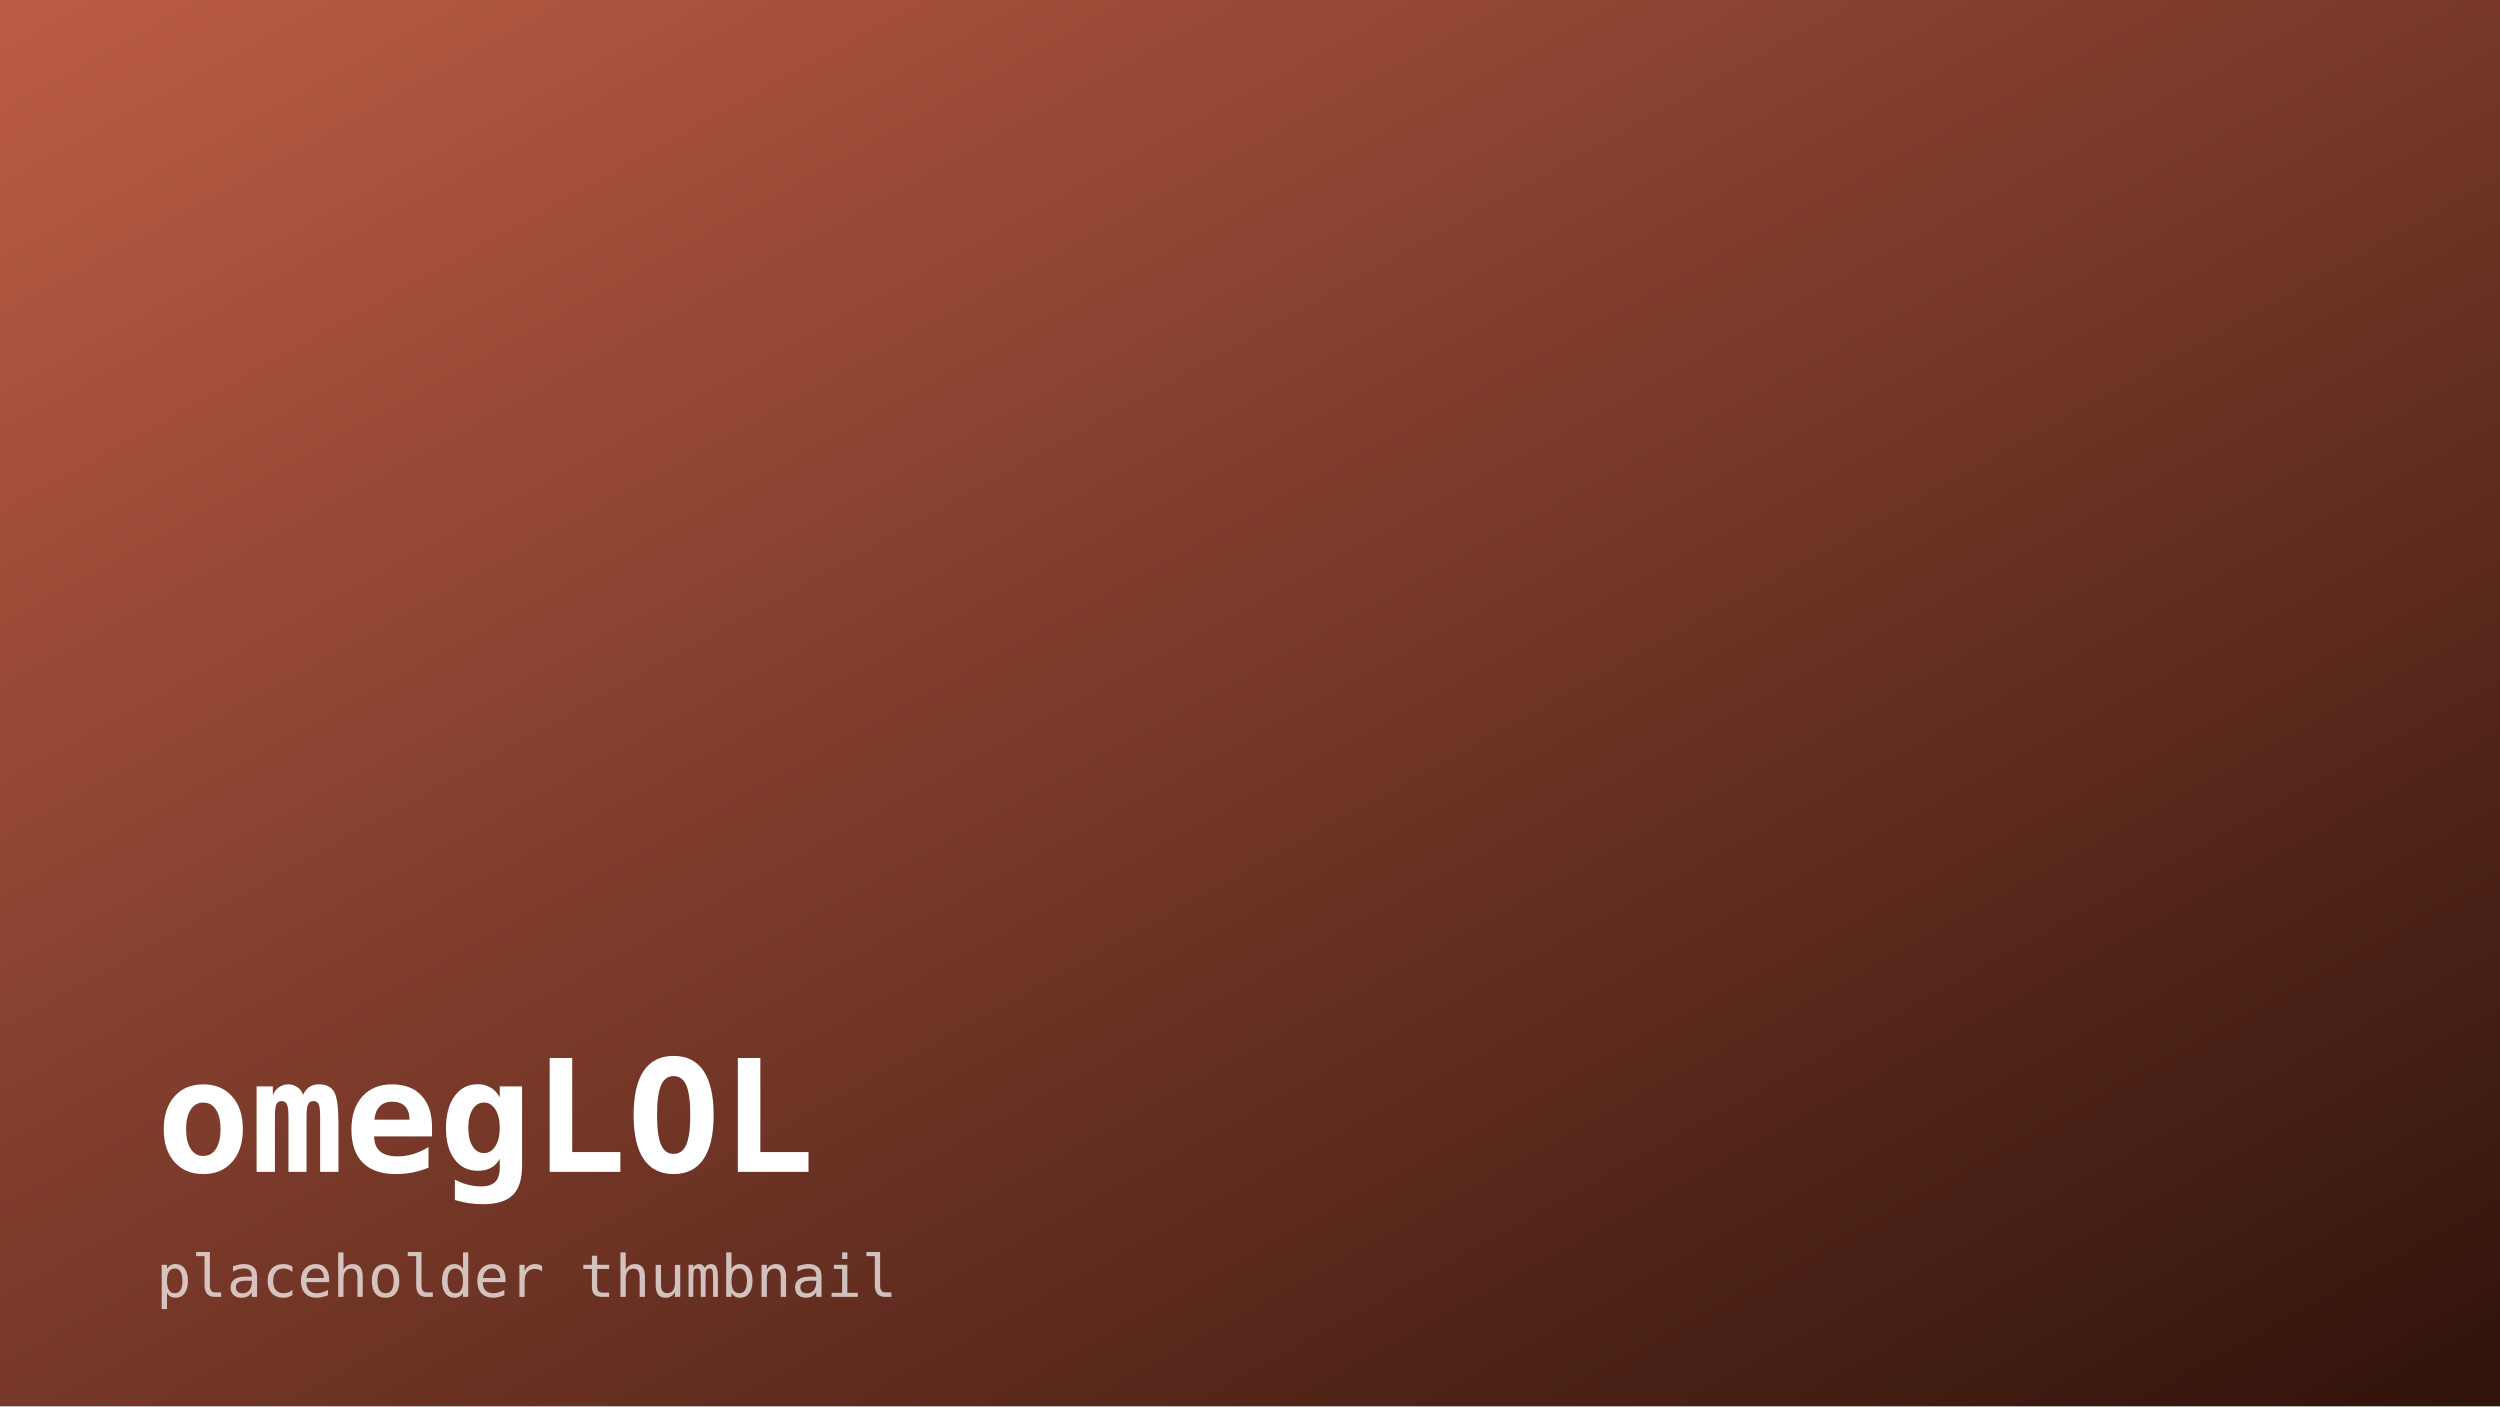
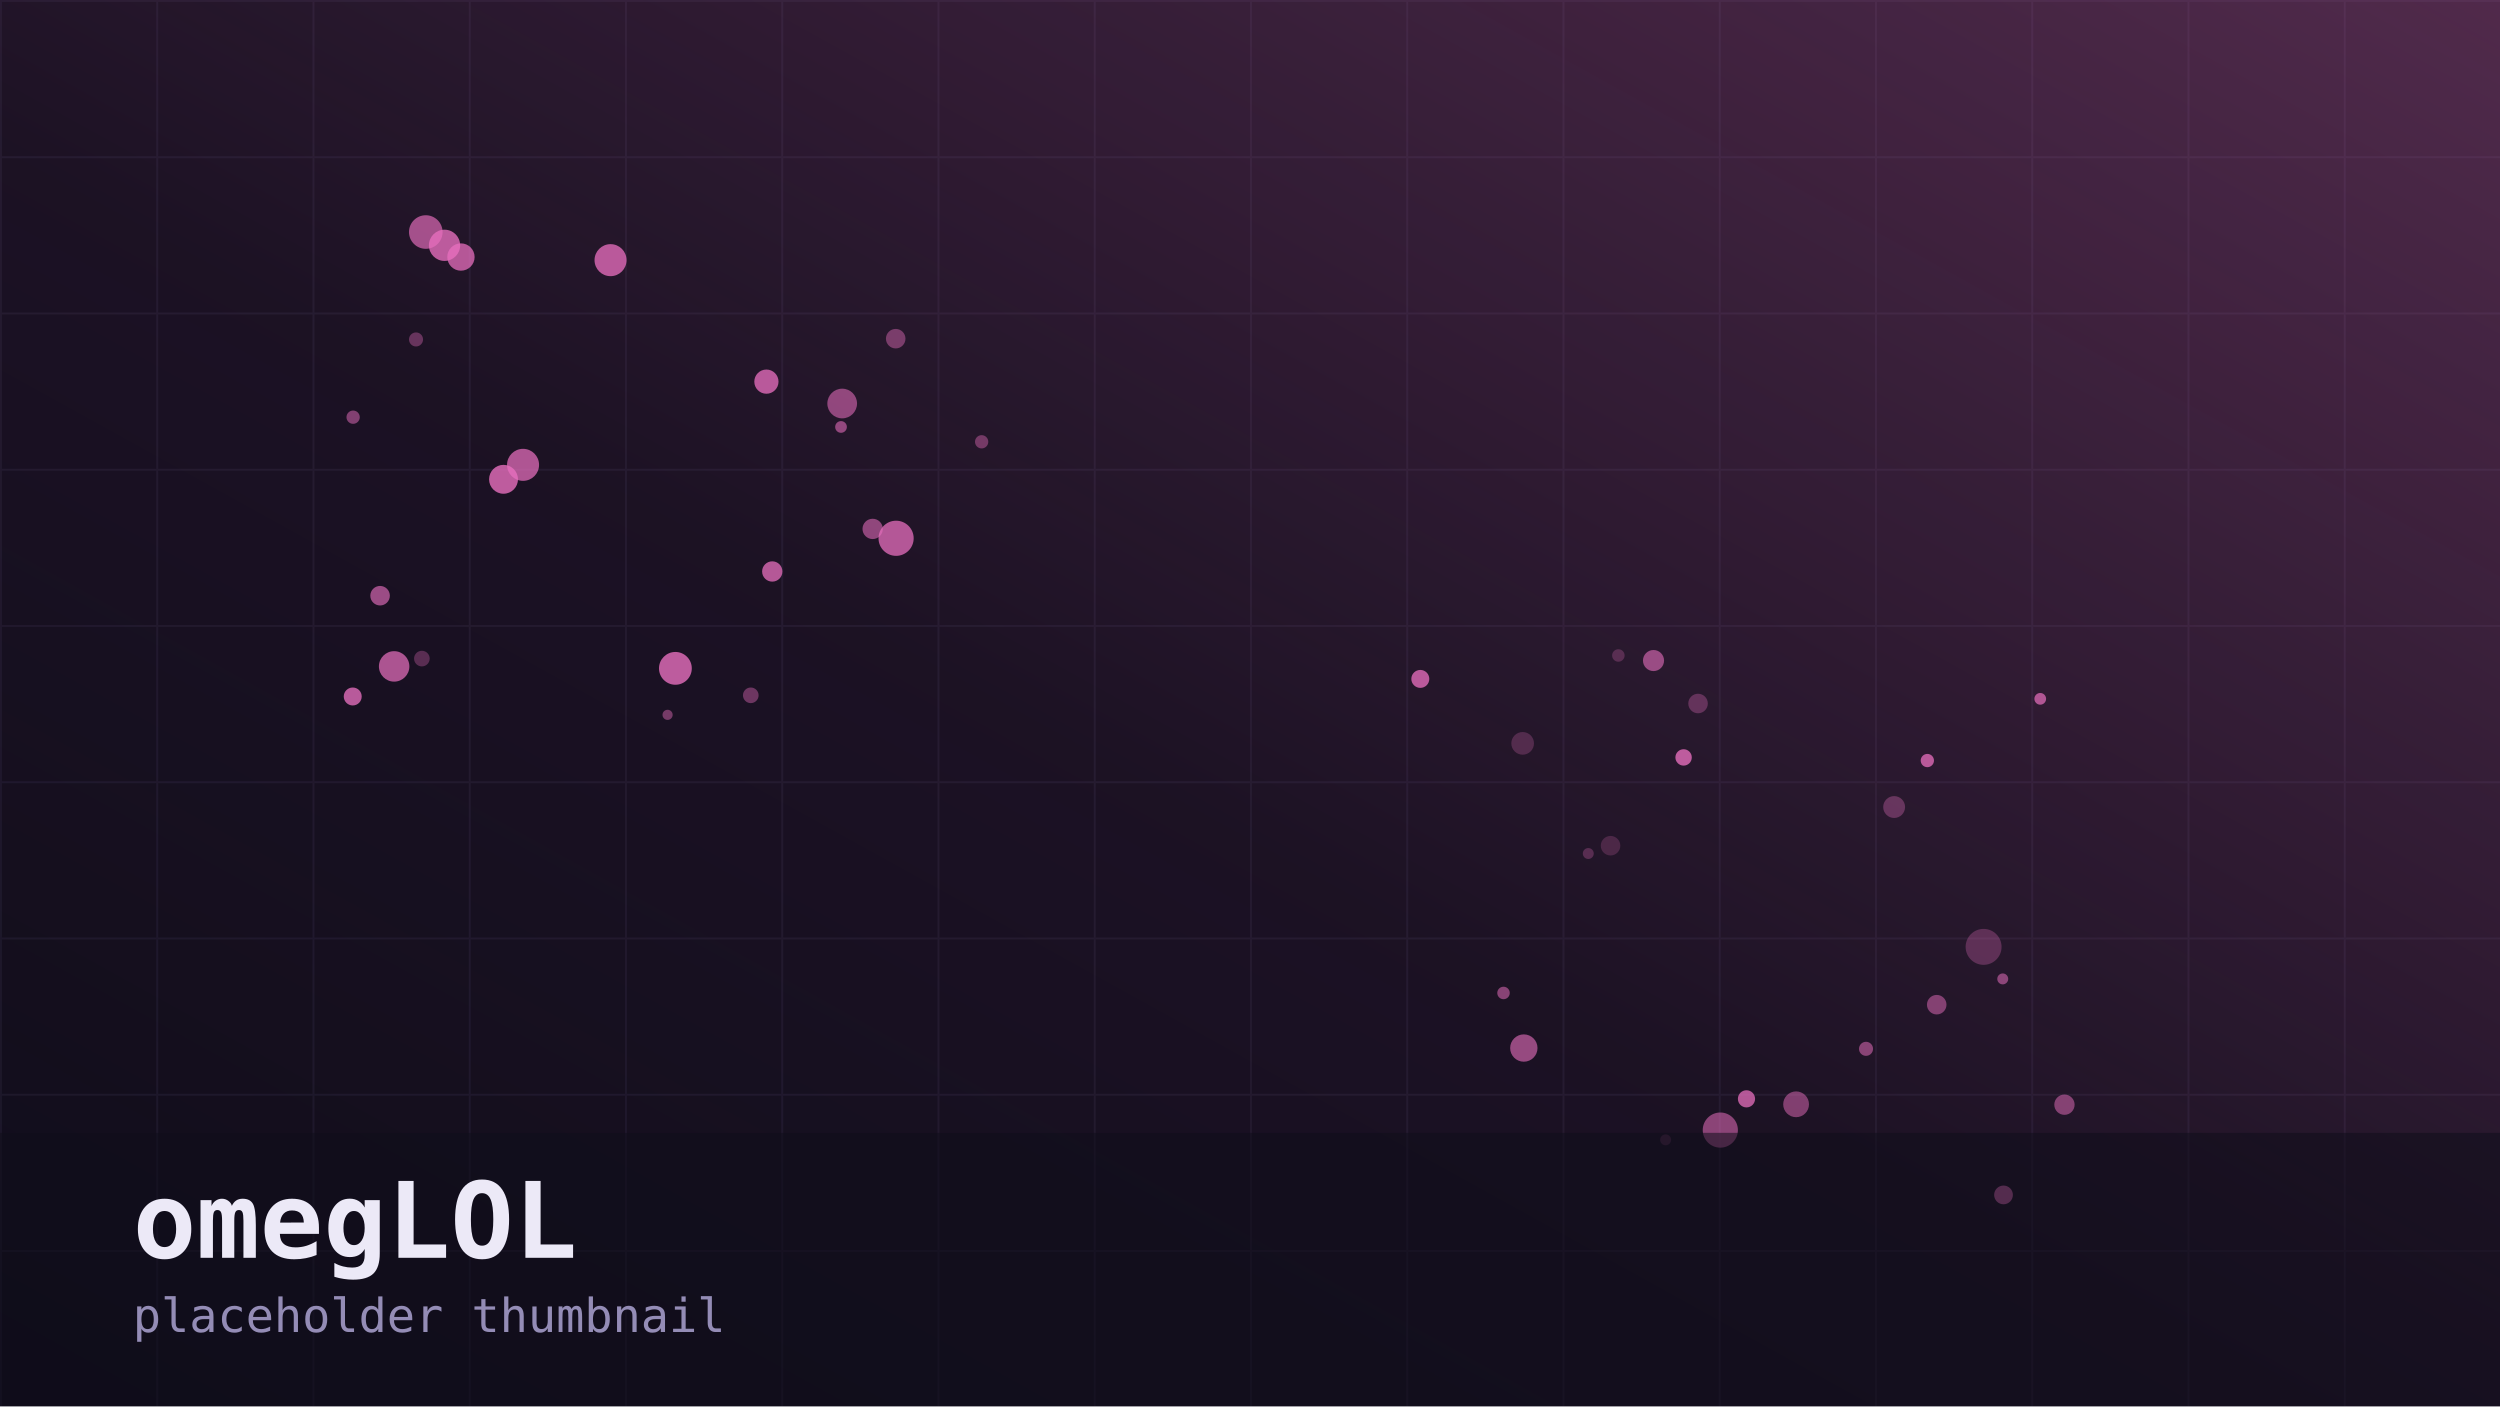
<svg xmlns="http://www.w3.org/2000/svg" viewBox="0 0 640 360" width="640" height="360" role="img" aria-label="omegLOL">
  <defs>
-     <linearGradient id="g" x1="0" y1="0" x2="1" y2="1">
-       <stop offset="0" stop-color="#ff7a59" />
-       <stop offset="1" stop-color="#3d1508" />
+     <linearGradient id="w" x1="1" y1="0" x2="0" y2="1">
+       <stop offset="0" stop-color="#E86FBE" stop-opacity="0.30" />
+       <stop offset="0.55" stop-color="#E86FBE" stop-opacity="0.06" />
+       <stop offset="1" stop-color="#E86FBE" stop-opacity="0" />
    </linearGradient>
+     <pattern id="g" width="40" height="40" patternUnits="userSpaceOnUse">
+       <path d="M40 0H0V40" fill="none" stroke="#A796E0" stroke-opacity="0.07" stroke-width="1" />
+     </pattern>
  </defs>
+   <rect width="640" height="360" fill="#0F0C1A" />
  <rect width="640" height="360" fill="url(#g)" />
-   <rect width="640" height="360" fill="#0e0e11" opacity="0.28" />
-   <text x="40" y="300" font-family="'Anonymous Pro', monospace" font-size="40" font-weight="700" fill="#ffffff">omegLOL</text>
-   <text x="40" y="332" font-family="'Anonymous Pro', monospace" font-size="15" fill="#ffffff" opacity="0.7">placeholder thumbnail</text>
+   <rect width="640" height="360" fill="url(#w)" />
+   <circle cx="113.8" cy="62.8" r="4" fill="#E86FBE" opacity="0.78" />
+   <circle cx="412.3" cy="216.5" r="2.5" fill="#E86FBE" opacity="0.21" />
+   <circle cx="118" cy="65.8" r="3.5" fill="#E86FBE" opacity="0.74" />
+   <circle cx="440.4" cy="289.3" r="4.5" fill="#E86FBE" opacity="0.54" />
+   <circle cx="133.9" cy="119" r="4.1" fill="#E86FBE" opacity="0.72" />
+   <circle cx="495.8" cy="257.2" r="2.5" fill="#E86FBE" opacity="0.49" />
+   <circle cx="192.2" cy="178" r="2" fill="#E86FBE" opacity="0.4" />
+   <circle cx="484.9" cy="206.6" r="2.8" fill="#E86FBE" opacity="0.33" />
+   <circle cx="108" cy="168.6" r="2" fill="#E86FBE" opacity="0.31" />
+   <circle cx="528.5" cy="282.8" r="2.6" fill="#E86FBE" opacity="0.5" />
+   <circle cx="215.3" cy="109.3" r="1.5" fill="#E86FBE" opacity="0.57" />
+   <circle cx="390.1" cy="268.3" r="3.5" fill="#E86FBE" opacity="0.6" />
+   <circle cx="197.7" cy="146.3" r="2.6" fill="#E86FBE" opacity="0.75" />
+   <circle cx="384.9" cy="254.2" r="1.6" fill="#E86FBE" opacity="0.53" />
+   <circle cx="229.3" cy="86.7" r="2.5" fill="#E86FBE" opacity="0.43" />
+   <circle cx="363.6" cy="173.8" r="2.3" fill="#E86FBE" opacity="0.76" />
+   <circle cx="215.6" cy="103.3" r="3.8" fill="#E86FBE" opacity="0.56" />
+   <circle cx="459.8" cy="282.7" r="3.3" fill="#E86FBE" opacity="0.49" />
+   <circle cx="106.5" cy="86.9" r="1.8" fill="#E86FBE" opacity="0.36" />
+   <circle cx="447.1" cy="281.3" r="2.2" fill="#E86FBE" opacity="0.74" />
+   <circle cx="128.9" cy="122.7" r="3.7" fill="#E86FBE" opacity="0.79" />
+   <circle cx="512.7" cy="250.6" r="1.4" fill="#E86FBE" opacity="0.53" />
+   <circle cx="223.4" cy="135.4" r="2.6" fill="#E86FBE" opacity="0.56" />
+   <circle cx="423.3" cy="169.1" r="2.7" fill="#E86FBE" opacity="0.59" />
+   <circle cx="109" cy="59.4" r="4.3" fill="#E86FBE" opacity="0.66" />
+   <circle cx="522.3" cy="178.9" r="1.5" fill="#E86FBE" opacity="0.7" />
+   <circle cx="100.9" cy="170.6" r="3.9" fill="#E86FBE" opacity="0.71" />
+   <circle cx="426.4" cy="291.8" r="1.4" fill="#E86FBE" opacity="0.19" />
+   <circle cx="90.4" cy="106.8" r="1.7" fill="#E86FBE" opacity="0.5" />
+   <circle cx="406.6" cy="218.5" r="1.4" fill="#E86FBE" opacity="0.27" />
+   <circle cx="156.3" cy="66.6" r="4.1" fill="#E86FBE" opacity="0.76" />
+   <circle cx="414.3" cy="167.8" r="1.6" fill="#E86FBE" opacity="0.25" />
+   <circle cx="251.3" cy="113.1" r="1.7" fill="#E86FBE" opacity="0.41" />
+   <circle cx="507.8" cy="242.4" r="4.6" fill="#E86FBE" opacity="0.29" />
+   <circle cx="172.9" cy="171.1" r="4.2" fill="#E86FBE" opacity="0.79" />
+   <circle cx="493.4" cy="194.7" r="1.7" fill="#E86FBE" opacity="0.75" />
+   <circle cx="196.2" cy="97.7" r="3.1" fill="#E86FBE" opacity="0.76" />
+   <circle cx="512.9" cy="305.9" r="2.4" fill="#E86FBE" opacity="0.68" />
+   <circle cx="97.3" cy="152.5" r="2.5" fill="#E86FBE" opacity="0.63" />
+   <circle cx="389.8" cy="190.3" r="2.9" fill="#E86FBE" opacity="0.24" />
+   <circle cx="229.4" cy="137.8" r="4.5" fill="#E86FBE" opacity="0.74" />
+   <circle cx="477.7" cy="268.5" r="1.8" fill="#E86FBE" opacity="0.52" />
+   <circle cx="170.9" cy="183" r="1.3" fill="#E86FBE" opacity="0.44" />
+   <circle cx="434.7" cy="180.1" r="2.5" fill="#E86FBE" opacity="0.31" />
+   <circle cx="90.3" cy="178.3" r="2.3" fill="#E86FBE" opacity="0.77" />
+   <circle cx="431" cy="193.9" r="2.1" fill="#E86FBE" opacity="0.78" />
+   <rect x="0" y="290" width="640" height="70" fill="#0F0C1A" opacity="0.55" />
+   <text x="34" y="322" font-family="'Anonymous Pro',monospace" font-size="27" font-weight="700" fill="#ECE9F7">omegLOL</text>
+   <text x="34" y="341" font-family="'Anonymous Pro',monospace" font-size="12" fill="#948CB6">placeholder thumbnail</text>
</svg>
